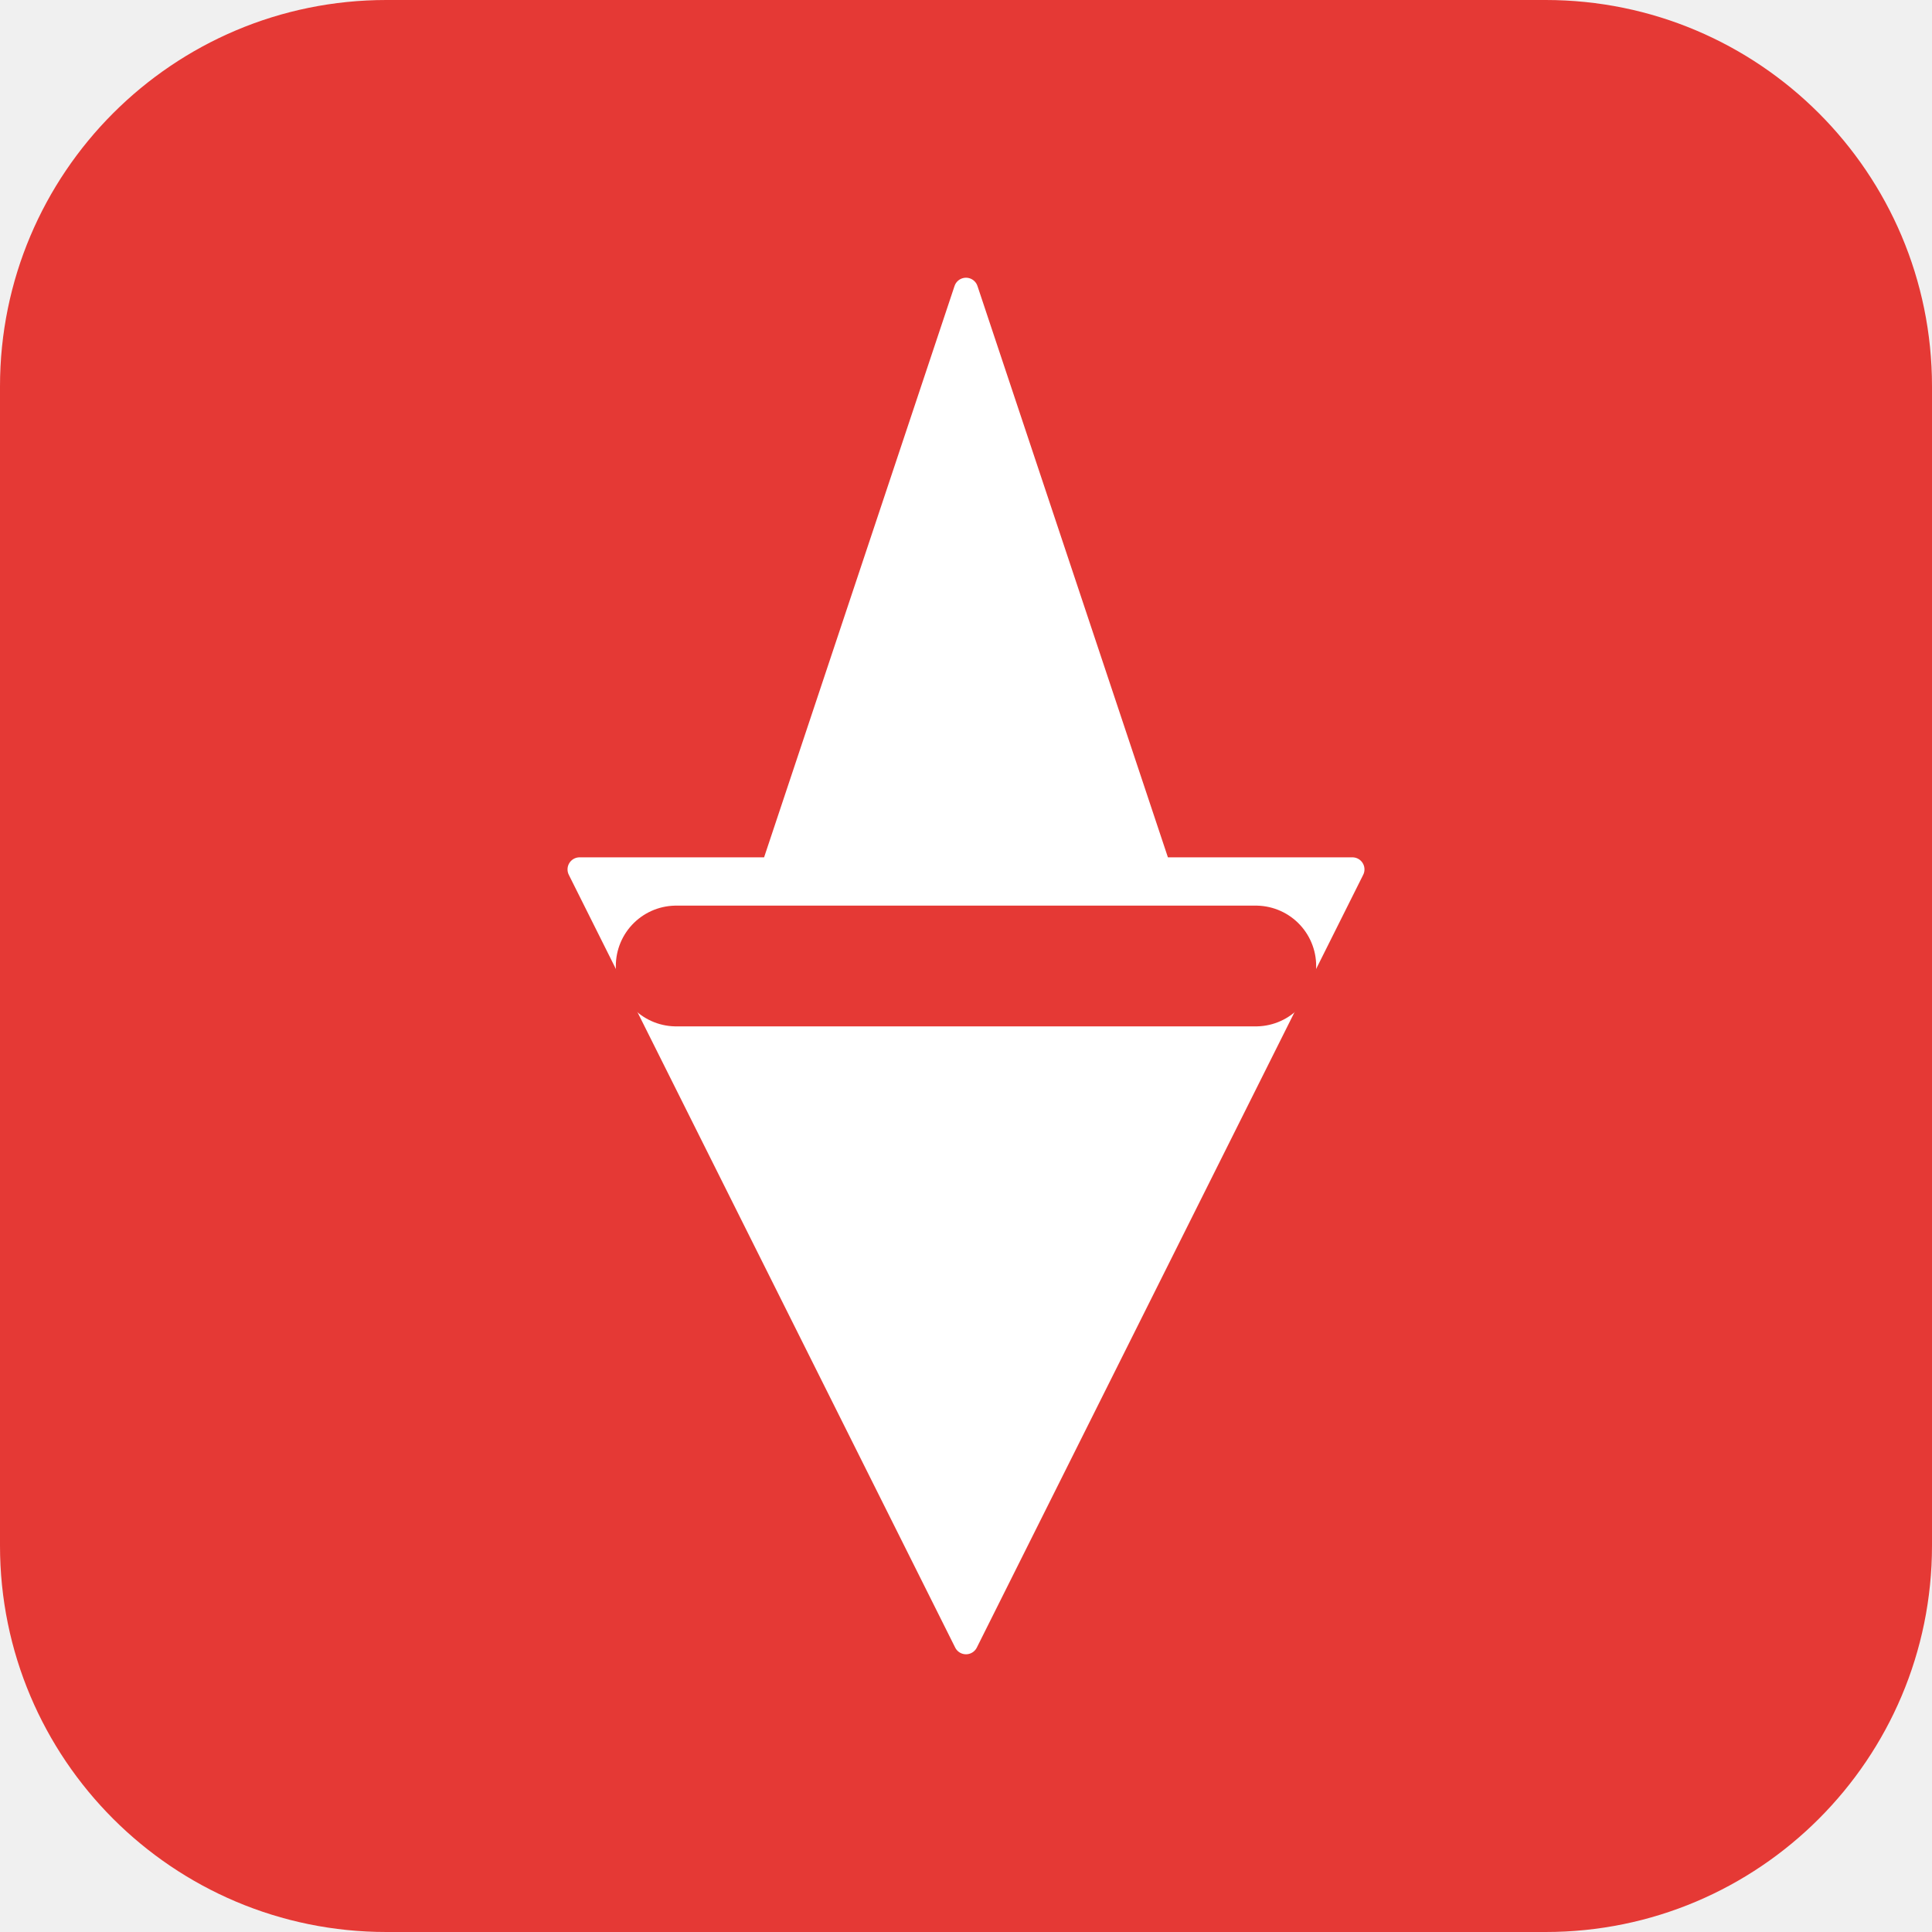
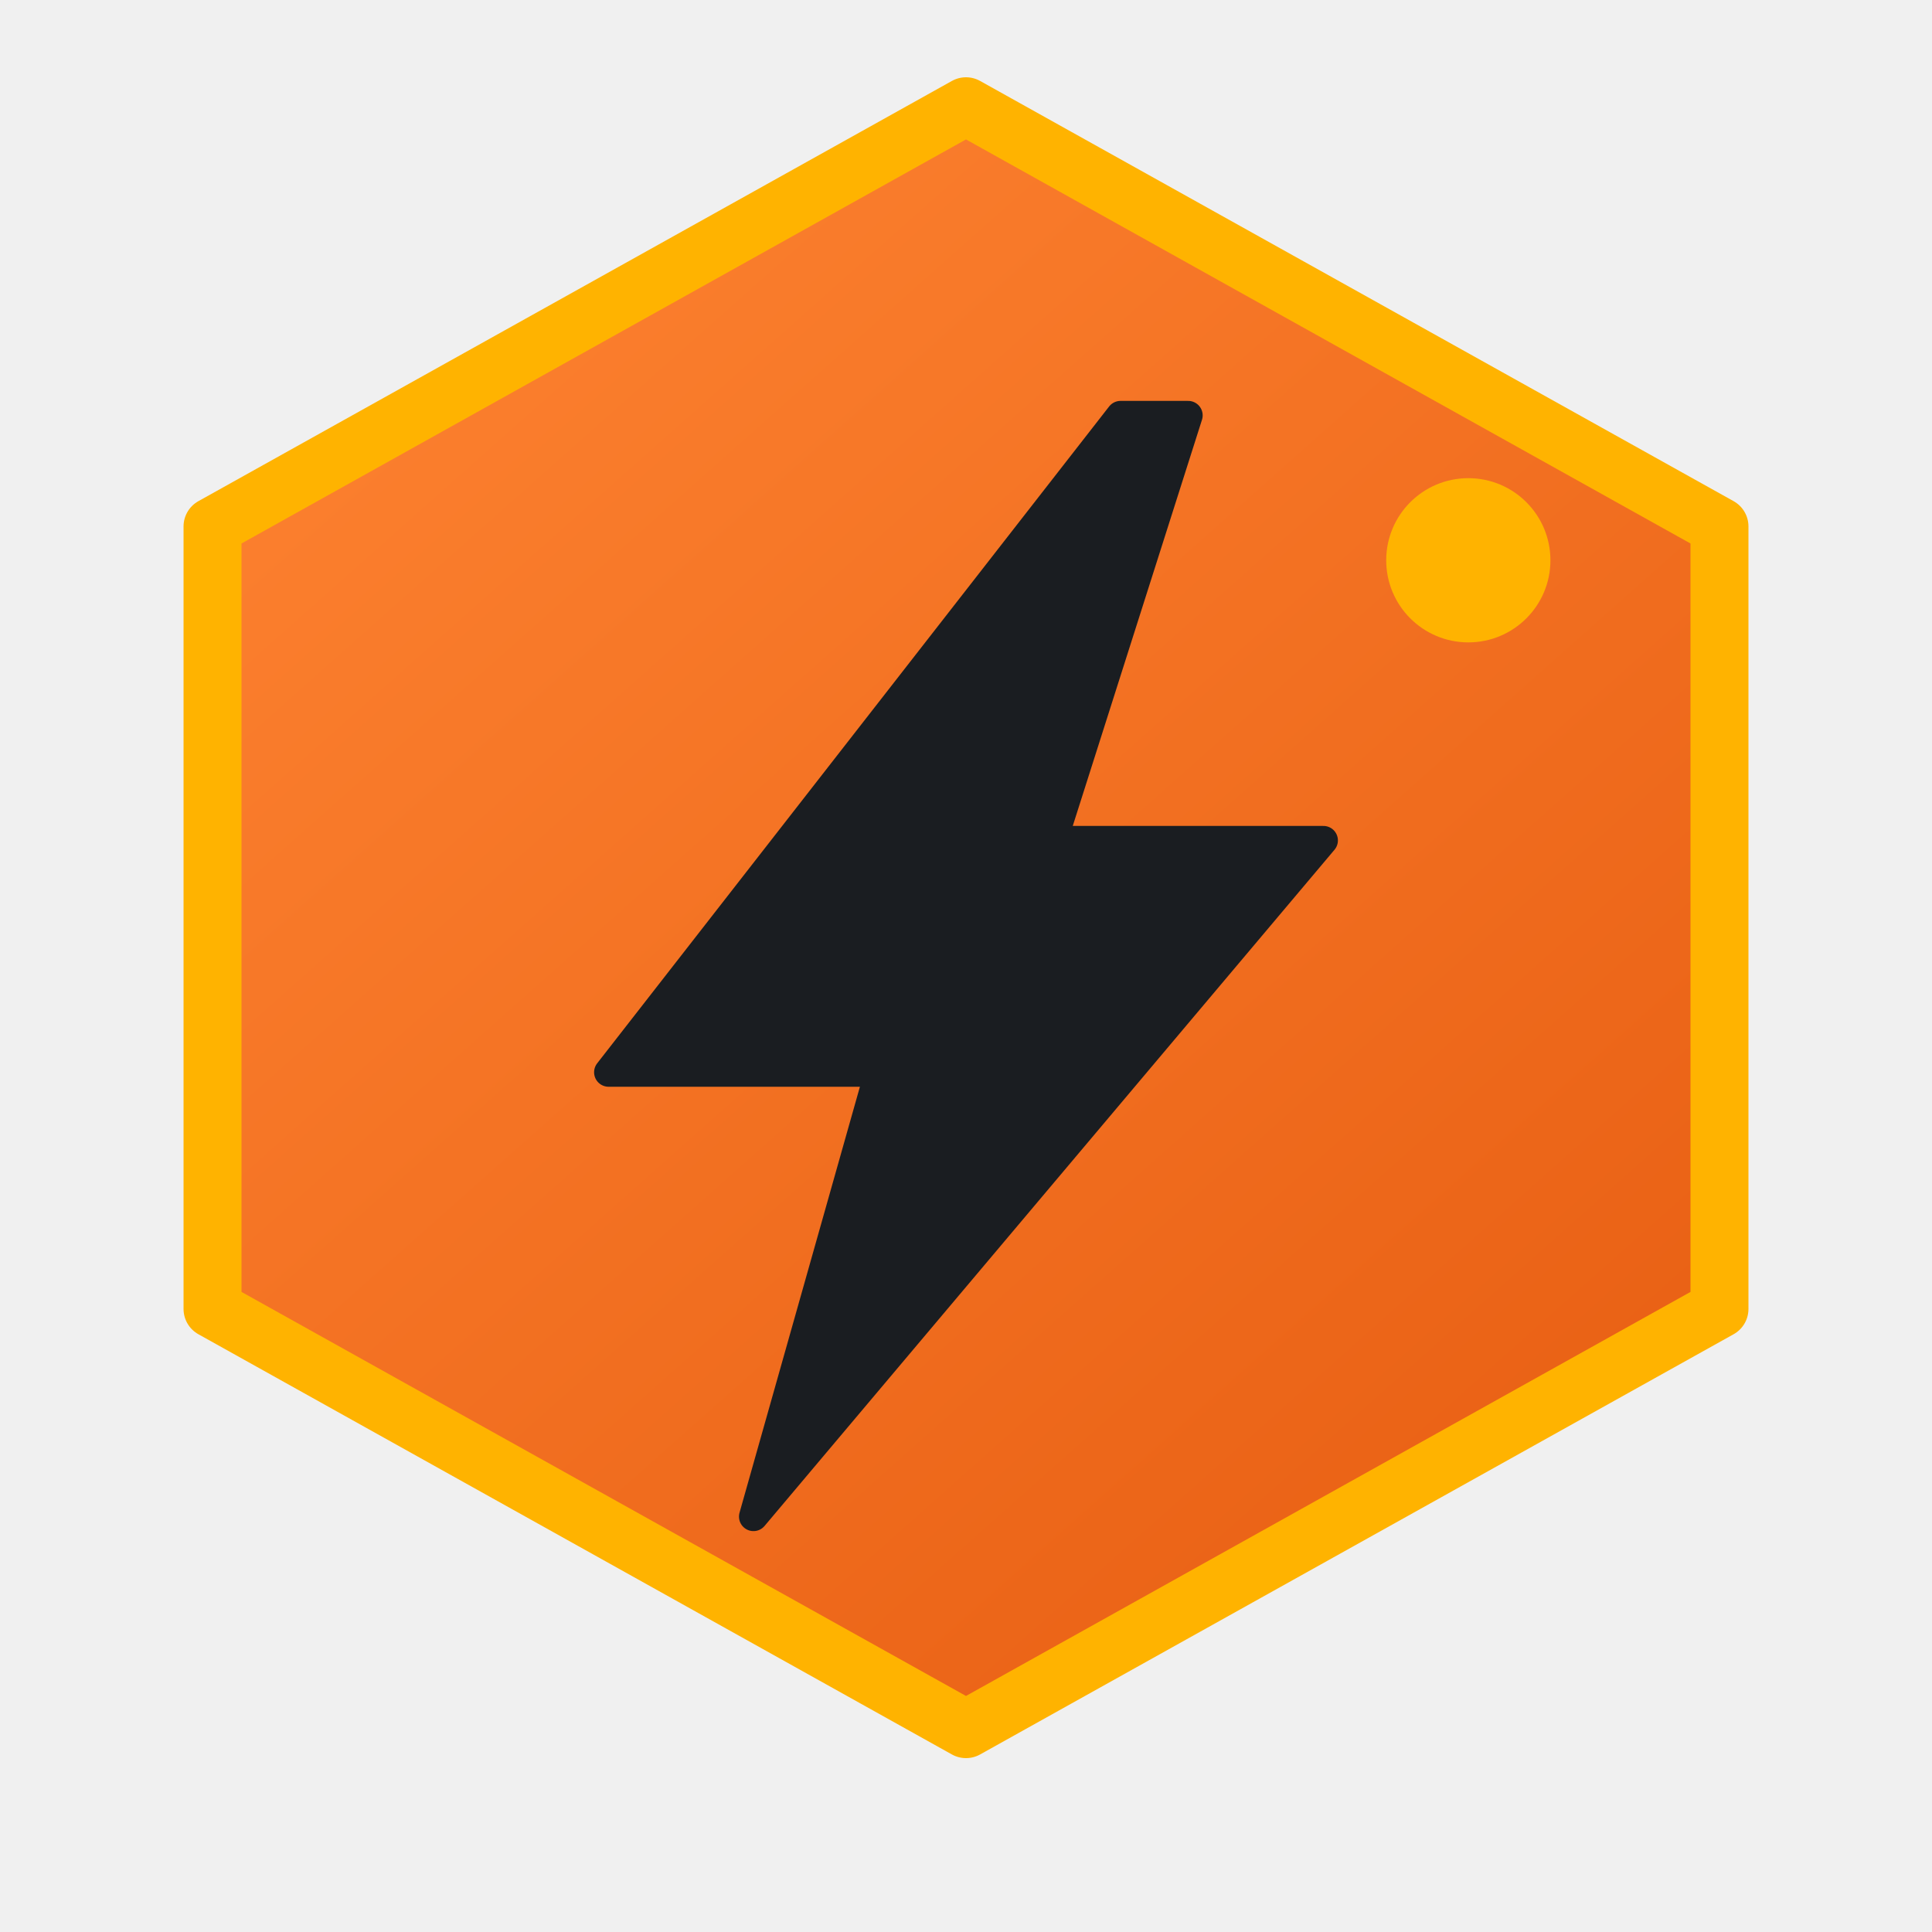
<svg xmlns="http://www.w3.org/2000/svg" width="40" height="40" viewBox="0 0 40 40" fill="none">
-   <rect width="40" height="40" rx="8" fill="#E53935" />
-   <path d="M20 6L24 18H28L20 34L12 18H16L20 6Z" fill="#FFF" stroke="#FFF" stroke-width="0.5" stroke-linejoin="round" />
-   <path d="M14 20H26" stroke="#E53935" stroke-width="2.5" stroke-linecap="round" />
+   <defs>
+     <linearGradient id="hexG" x1="4" y1="2" x2="36" y2="38" gradientUnits="userSpaceOnUse">
+       <stop offset="0" stop-color="#FF8533" />
+       <stop offset="1" stop-color="#E55A0F" />
+     </linearGradient>
+   </defs>
+   <path d="M20 2.2L35.6 10.9V27.1L20 35.8L4.4 27.1V10.9Z" fill="url(#hexG)" stroke="#FFB300" stroke-width="1.2" stroke-linejoin="round" />
+   <path d="M23.2 8.6L12.6 22.2H18.2L15.6 31.4L27.4 17.4H21.8L24.6 8.6Z" fill="#1A1D21" stroke="#1A1D21" stroke-width="0.6" stroke-linejoin="round" />
+   <circle cx="30.4" cy="11.6" r="1.7" fill="#FFB300" />
</svg>
